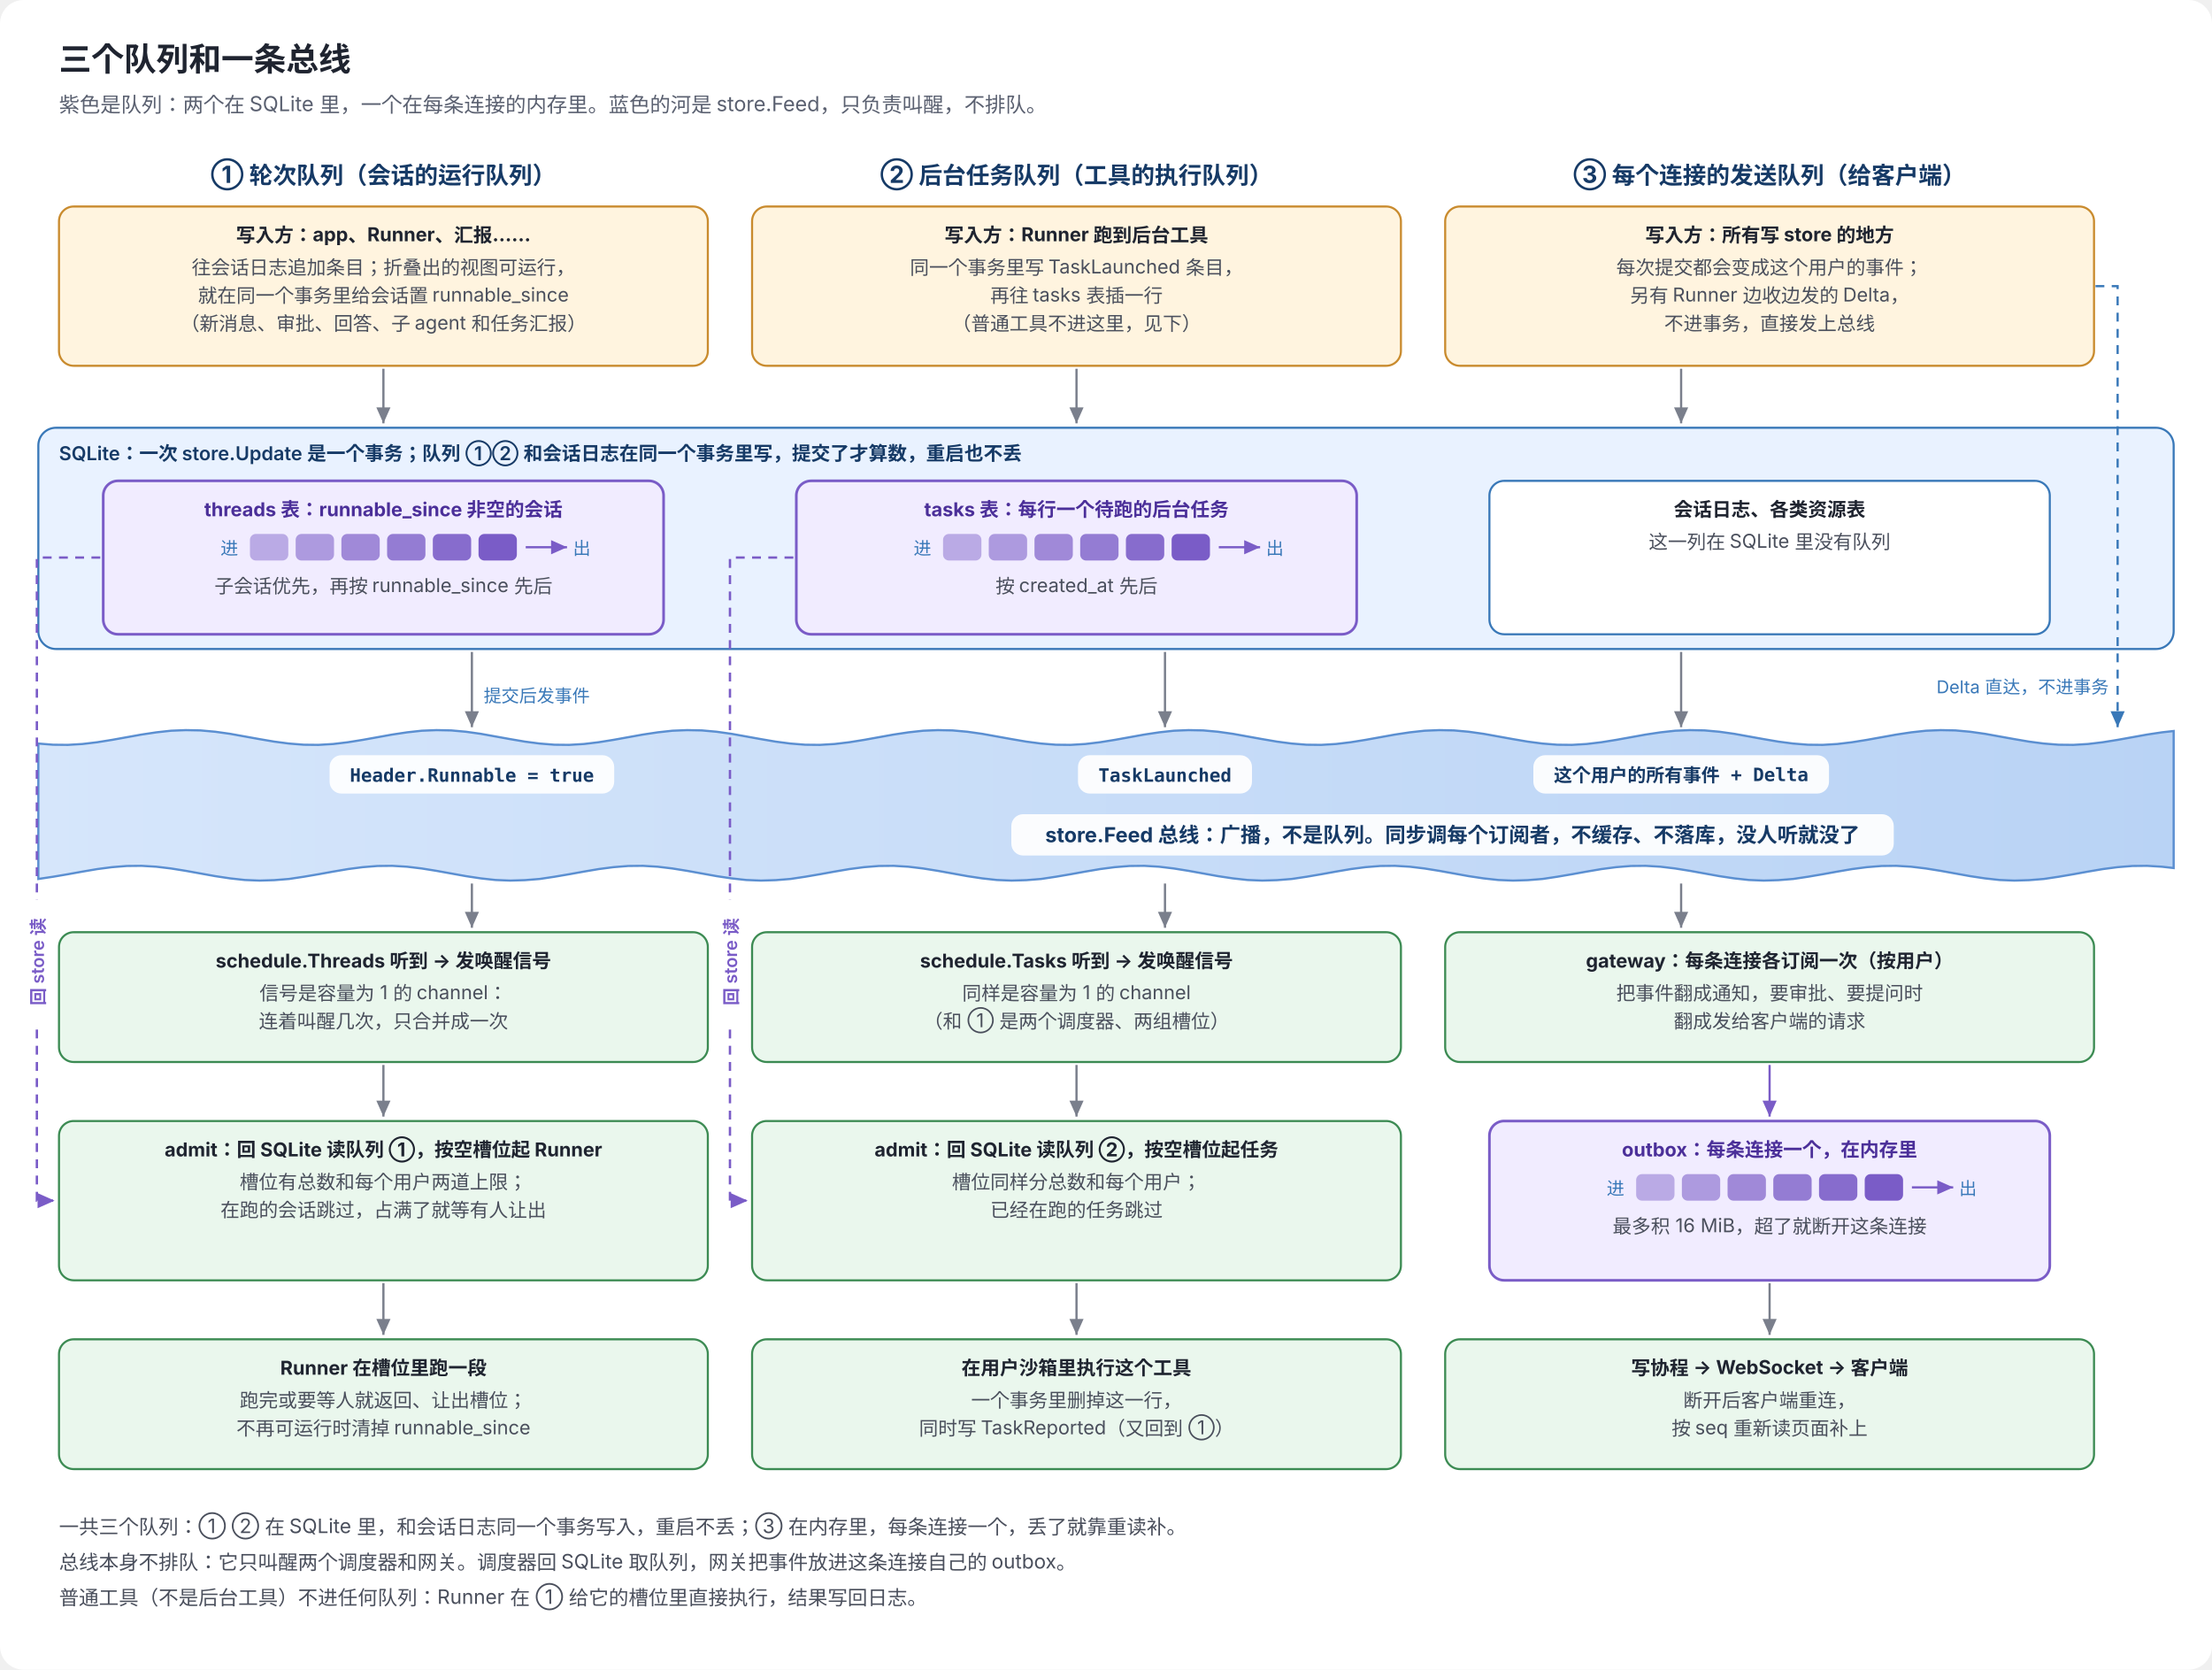
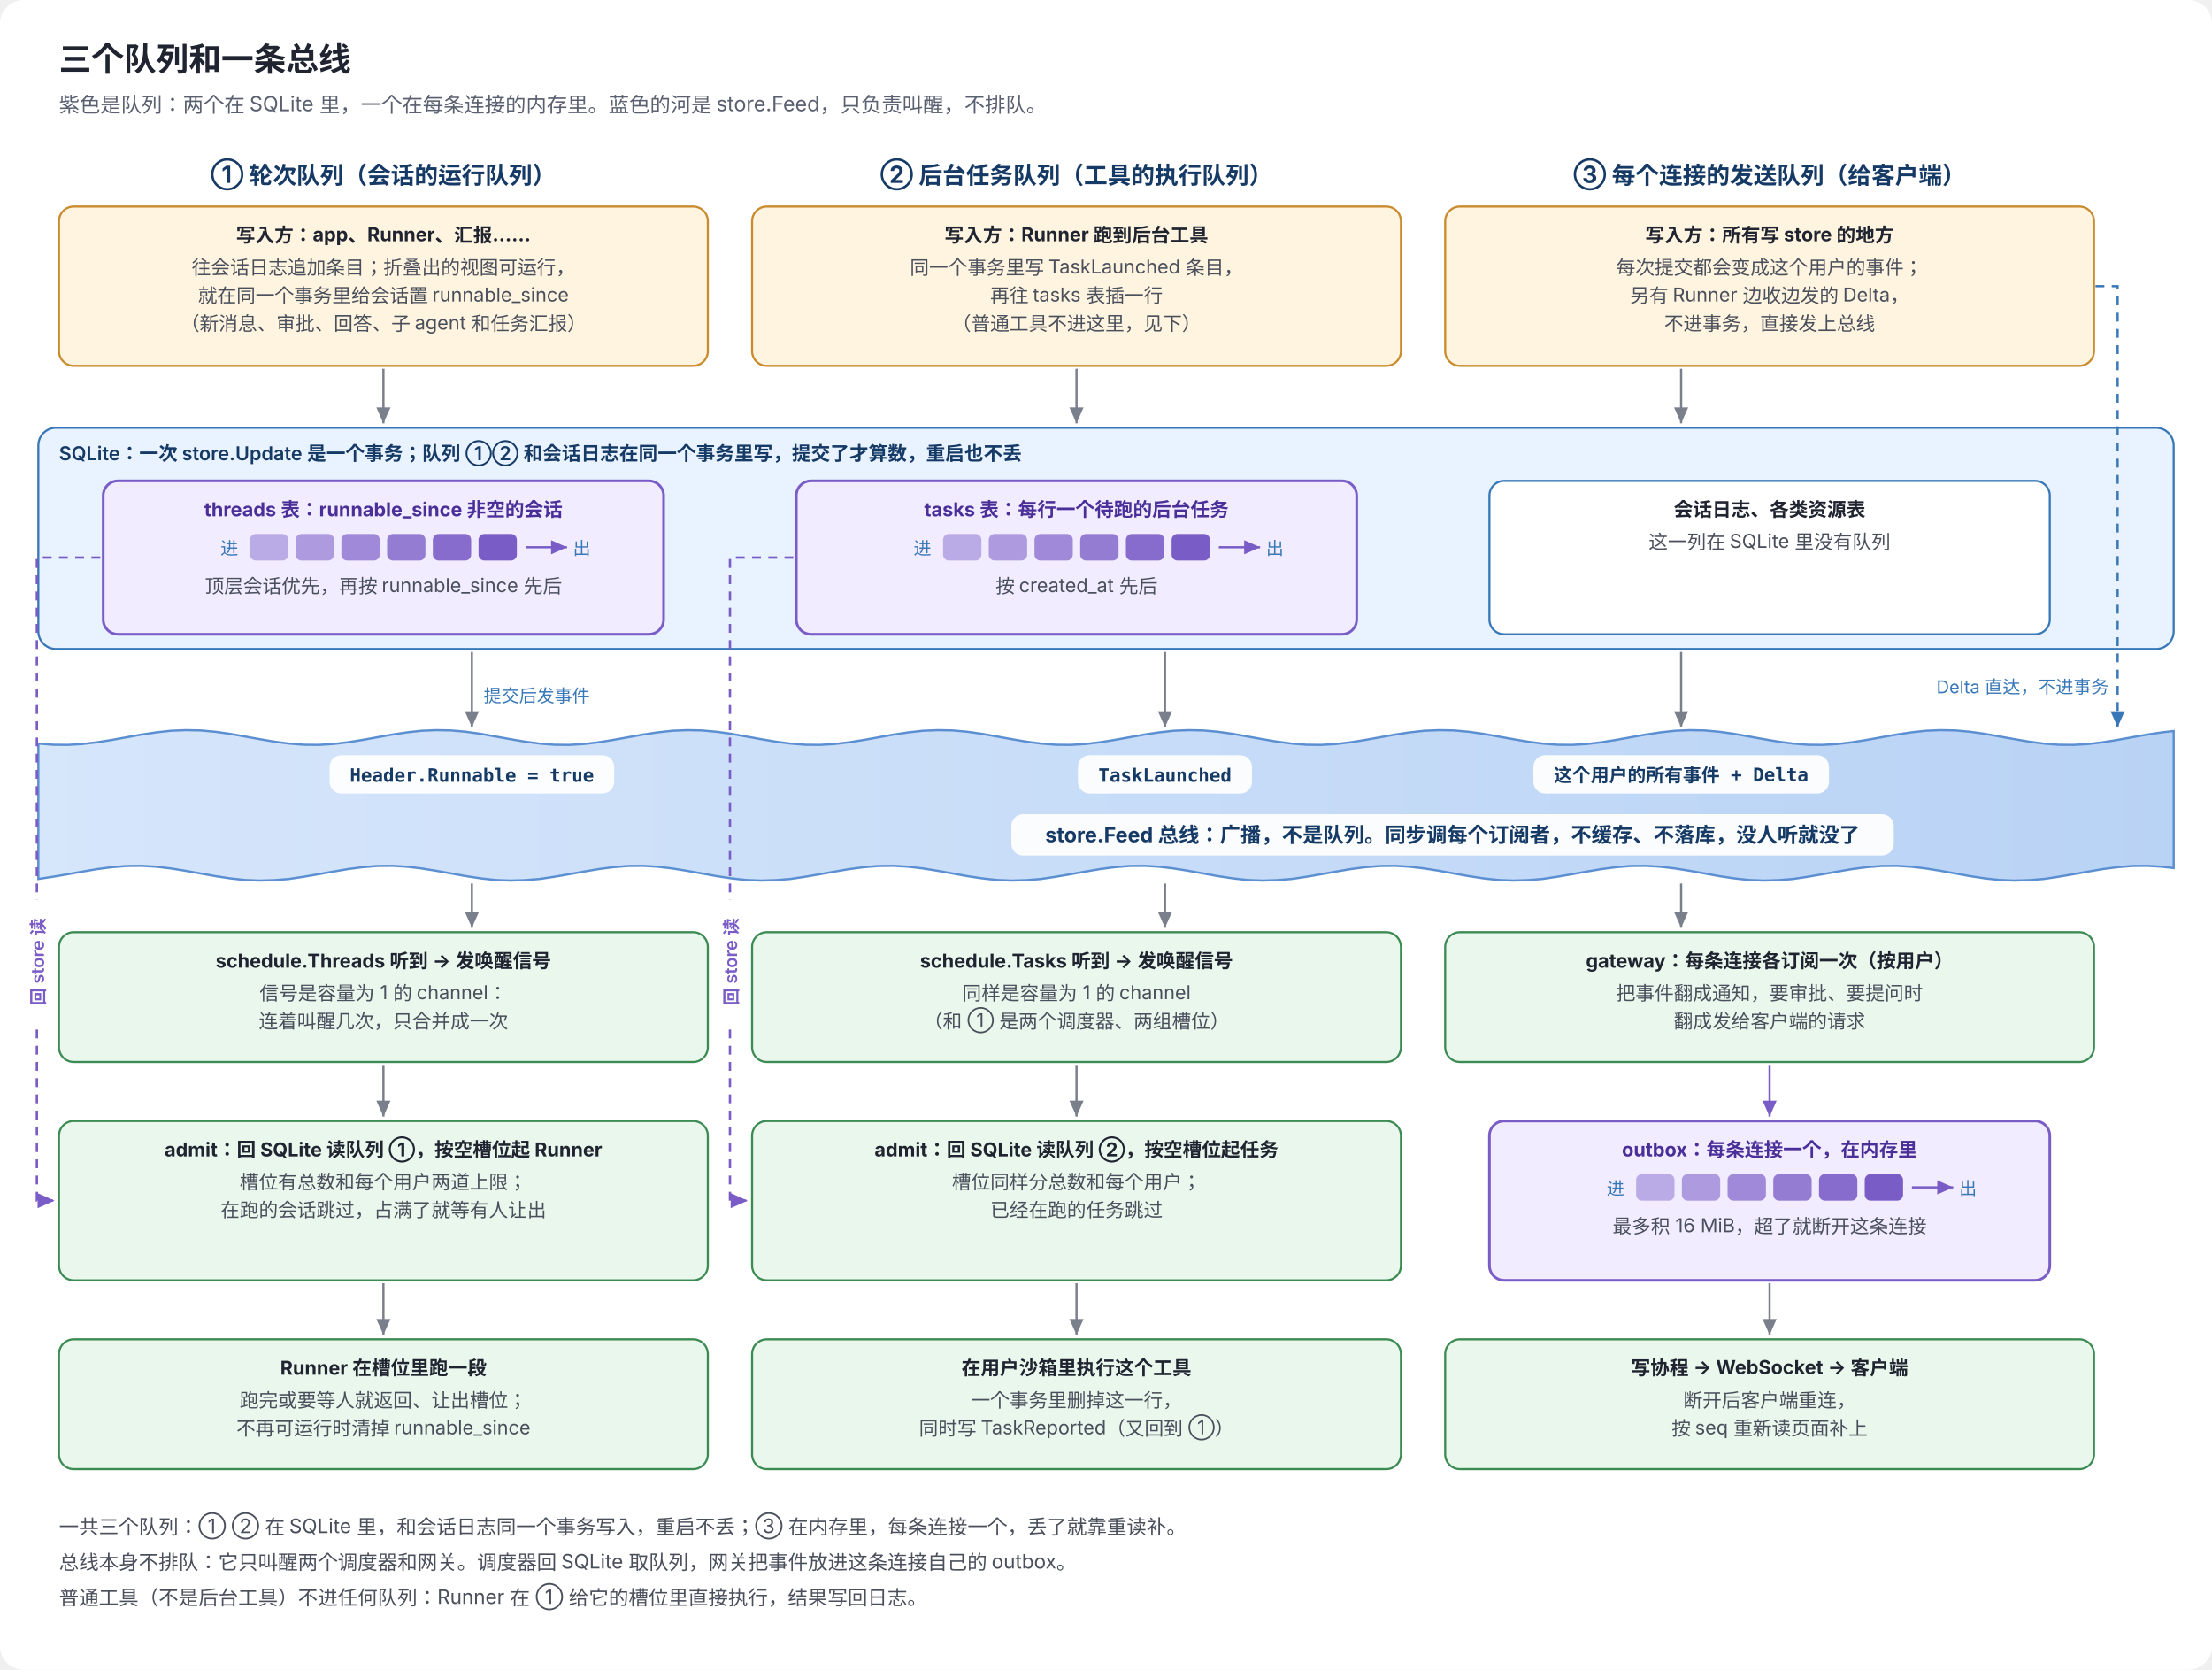
<svg xmlns="http://www.w3.org/2000/svg" viewBox="0 0 1500 1132" width="1500" height="1132">
  <defs>
    <marker id="a" viewBox="0 0 10 10" refX="9" refY="5" markerWidth="8" markerHeight="8" orient="auto">
      <path d="M0,1 L9,5 L0,9 z" fill="#7a7f8c" />
    </marker>
    <marker id="d" viewBox="0 0 10 10" refX="9" refY="5" markerWidth="8" markerHeight="8" orient="auto">
      <path d="M0,1 L9,5 L0,9 z" fill="#3978b8" />
    </marker>
    <marker id="q" viewBox="0 0 10 10" refX="9" refY="5" markerWidth="8" markerHeight="8" orient="auto">
      <path d="M0,1 L9,5 L0,9 z" fill="#7a5cc7" />
    </marker>
    <linearGradient id="river" x1="0" y1="0" x2="1" y2="0">
      <stop offset="0" stop-color="#d6e6fb" />
      <stop offset="1" stop-color="#b9d3f5" />
    </linearGradient>
  </defs>
  <style>text{font-family:-apple-system, "PingFang SC", "Helvetica Neue", "Microsoft YaHei", sans-serif;fill:#1f2430} .title{font-size:22px;font-weight:700} .sub{font-size:14px;fill:#5a6070} .head{font-size:16px;font-weight:700;fill:#163a66} .n{font-size:13px;font-weight:700} .q{font-size:13px;font-weight:700;fill:#4b2f99} .a{font-size:13px;fill:#4a4f5c} .qt{font-size:12px;font-weight:600;fill:#7a5cc7} .ev{font-family:ui-monospace, "SF Mono", Menlo, monospace;font-size:12.5px;font-weight:700;fill:#163a66} .st{font-size:13px;font-weight:600;fill:#163a66} .rv{font-size:14px;font-weight:700;fill:#163a66} .tiny{font-size:12px;fill:#3978b8} .note{font-size:13.5px;fill:#4a4f5c}</style>
  <rect width="1500" height="1132" rx="16" fill="#ffffff" />
  <text class="title" x="40" y="48">三个队列和一条总线</text>
  <text class="sub" x="40" y="76">紫色是队列：两个在 SQLite 里，一个在每条连接的内存里。蓝色的河是 store.Feed，只负责叫醒，不排队。</text>
  <text class="head" x="260.0" y="124.0" text-anchor="middle">① 轮次队列（会话的运行队列）</text>
  <text class="head" x="730.0" y="124.0" text-anchor="middle">② 后台任务队列（工具的执行队列）</text>
  <text class="head" x="1200.0" y="124.0" text-anchor="middle">③ 每个连接的发送队列（给客户端）</text>
  <rect x="40" y="140" width="440" height="108" rx="10" fill="#fff4df" stroke="#c98b2e" stroke-width="1.4" />
  <text class="n" x="260.0" y="164.0" text-anchor="middle">写入方：app、Runner、汇报……</text>
  <text class="a" x="260.0" y="186.0" text-anchor="middle">往会话日志追加条目；折叠出的视图可运行，</text>
  <text class="a" x="260.0" y="205.0" text-anchor="middle">就在同一个事务里给会话置 runnable_since</text>
  <text class="a" x="260.0" y="224.0" text-anchor="middle">（新消息、审批、回答、子 agent 和任务汇报）</text>
  <rect x="510" y="140" width="440" height="108" rx="10" fill="#fff4df" stroke="#c98b2e" stroke-width="1.4" />
  <text class="n" x="730.0" y="164.0" text-anchor="middle">写入方：Runner 跑到后台工具</text>
  <text class="a" x="730.0" y="186.0" text-anchor="middle">同一个事务里写 TaskLaunched 条目，</text>
  <text class="a" x="730.0" y="205.0" text-anchor="middle">再往 tasks 表插一行</text>
  <text class="a" x="730.0" y="224.0" text-anchor="middle">（普通工具不进这里，见下）</text>
  <rect x="980" y="140" width="440" height="108" rx="10" fill="#fff4df" stroke="#c98b2e" stroke-width="1.4" />
  <text class="n" x="1200.0" y="164.0" text-anchor="middle">写入方：所有写 store 的地方</text>
  <text class="a" x="1200.0" y="186.0" text-anchor="middle">每次提交都会变成这个用户的事件；</text>
  <text class="a" x="1200.0" y="205.0" text-anchor="middle">另有 Runner 边收边发的 Delta，</text>
  <text class="a" x="1200.0" y="224.0" text-anchor="middle">不进事务，直接发上总线</text>
  <rect x="26" y="290" width="1448" height="150" rx="12" fill="#e9f2ff" stroke="#3978b8" stroke-width="1.4" />
  <text class="st" x="40.0" y="312.0" text-anchor="start">SQLite：一次 store.Update 是一个事务；队列 ①② 和会话日志在同一个事务里写，提交了才算数，重启也不丢</text>
  <path d="M260.0,250.0 L260.0,287.0" stroke="#7a7f8c" stroke-width="1.5" fill="none" marker-end="url(#a)" />
  <path d="M730.0,250.0 L730.0,287.0" stroke="#7a7f8c" stroke-width="1.5" fill="none" marker-end="url(#a)" />
  <path d="M1140.0,250.0 L1140.0,287.0" stroke="#7a7f8c" stroke-width="1.5" fill="none" marker-end="url(#a)" />
  <rect x="70" y="326" width="380" height="104" rx="10" fill="#f1ecff" stroke="#7a5cc7" stroke-width="1.8" />
  <text class="q" x="260.0" y="350.0" text-anchor="middle">threads 表：runnable_since 非空的会话</text>
  <rect x="169.5" y="362" width="26" height="18" rx="4" fill="#7a5cc7" fill-opacity="0.46" />
  <rect x="200.5" y="362" width="26" height="18" rx="4" fill="#7a5cc7" fill-opacity="0.57" />
  <rect x="231.5" y="362" width="26" height="18" rx="4" fill="#7a5cc7" fill-opacity="0.68" />
  <rect x="262.5" y="362" width="26" height="18" rx="4" fill="#7a5cc7" fill-opacity="0.78" />
  <rect x="293.5" y="362" width="26" height="18" rx="4" fill="#7a5cc7" fill-opacity="0.89" />
  <rect x="324.5" y="362" width="26" height="18" rx="4" fill="#7a5cc7" fill-opacity="1.00" />
  <path d="M356.5,371.0 L384.5,371.0" stroke="#7a5cc7" stroke-width="1.5" fill="none" marker-end="url(#q)" />
  <text class="tiny" x="161.5" y="376.0" text-anchor="end">进</text>
  <text class="tiny" x="388.5" y="376.0" text-anchor="start">出</text>
-   <text class="a" x="260.0" y="402.0" text-anchor="middle">子会话优先，再按 runnable_since 先后</text>
+   <text class="a" x="260.0" y="402.0" text-anchor="middle">顶层会话优先，再按 runnable_since 先后</text>
  <rect x="540" y="326" width="380" height="104" rx="10" fill="#f1ecff" stroke="#7a5cc7" stroke-width="1.8" />
  <text class="q" x="730.0" y="350.0" text-anchor="middle">tasks 表：每行一个待跑的后台任务</text>
  <rect x="639.5" y="362" width="26" height="18" rx="4" fill="#7a5cc7" fill-opacity="0.46" />
  <rect x="670.5" y="362" width="26" height="18" rx="4" fill="#7a5cc7" fill-opacity="0.57" />
  <rect x="701.5" y="362" width="26" height="18" rx="4" fill="#7a5cc7" fill-opacity="0.68" />
  <rect x="732.5" y="362" width="26" height="18" rx="4" fill="#7a5cc7" fill-opacity="0.78" />
  <rect x="763.5" y="362" width="26" height="18" rx="4" fill="#7a5cc7" fill-opacity="0.89" />
  <rect x="794.5" y="362" width="26" height="18" rx="4" fill="#7a5cc7" fill-opacity="1.00" />
  <path d="M826.5,371.0 L854.5,371.0" stroke="#7a5cc7" stroke-width="1.5" fill="none" marker-end="url(#q)" />
  <text class="tiny" x="631.5" y="376.0" text-anchor="end">进</text>
  <text class="tiny" x="858.5" y="376.0" text-anchor="start">出</text>
  <text class="a" x="730.0" y="402.0" text-anchor="middle">按 created_at 先后</text>
  <rect x="1010" y="326" width="380" height="104" rx="10" fill="#ffffff" stroke="#3978b8" stroke-width="1.4" />
  <text class="n" x="1200.0" y="350.0" text-anchor="middle">会话日志、各类资源表</text>
  <text class="a" x="1200.0" y="372.0" text-anchor="middle">这一列在 SQLite 里没有队列</text>
  <path d="M26.0,504.1 L36.0,504.9 L46.0,505.0 L56.0,504.4 L66.0,503.2 L76.0,501.6 L86.0,499.8 L96.0,498.0 L106.0,496.5 L116.0,495.4 L126.0,495.0 L136.0,495.2 L146.0,496.1 L156.0,497.5 L166.0,499.3 L176.0,501.1 L186.0,502.8 L196.0,504.1 L206.0,504.9 L216.0,505.0 L226.0,504.4 L236.0,503.2 L246.0,501.6 L256.0,499.8 L266.0,498.0 L276.0,496.5 L286.0,495.4 L296.0,495.0 L306.0,495.2 L316.0,496.1 L326.0,497.5 L336.0,499.3 L346.0,501.1 L356.0,502.8 L366.0,504.1 L376.0,504.9 L386.0,505.0 L396.0,504.4 L406.0,503.2 L416.0,501.6 L426.0,499.8 L436.0,498.0 L446.0,496.5 L456.0,495.4 L466.0,495.0 L476.0,495.2 L486.0,496.1 L496.0,497.5 L506.0,499.3 L516.0,501.1 L526.0,502.8 L536.0,504.1 L546.0,504.9 L556.0,505.0 L566.0,504.4 L576.0,503.2 L586.0,501.6 L596.0,499.8 L606.0,498.0 L616.0,496.5 L626.0,495.4 L636.0,495.0 L646.0,495.2 L656.0,496.1 L666.0,497.5 L676.0,499.3 L686.0,501.1 L696.0,502.8 L706.0,504.1 L716.0,504.9 L726.0,505.0 L736.0,504.4 L746.0,503.2 L756.0,501.6 L766.0,499.8 L776.0,498.0 L786.0,496.5 L796.0,495.4 L806.0,495.0 L816.0,495.2 L826.0,496.1 L836.0,497.5 L846.0,499.3 L856.0,501.1 L866.0,502.8 L876.0,504.1 L886.0,504.9 L896.0,505.0 L906.0,504.4 L916.0,503.2 L926.0,501.6 L936.0,499.8 L946.0,498.0 L956.0,496.5 L966.0,495.4 L976.0,495.0 L986.0,495.2 L996.0,496.1 L1006.0,497.5 L1016.0,499.3 L1026.0,501.1 L1036.0,502.8 L1046.0,504.1 L1056.0,504.9 L1066.0,505.0 L1076.0,504.4 L1086.0,503.2 L1096.0,501.6 L1106.0,499.8 L1116.0,498.0 L1126.0,496.5 L1136.0,495.4 L1146.0,495.0 L1156.0,495.2 L1166.0,496.1 L1176.0,497.5 L1186.0,499.3 L1196.0,501.1 L1206.0,502.8 L1216.0,504.1 L1226.0,504.9 L1236.0,505.0 L1246.0,504.4 L1256.0,503.2 L1266.0,501.6 L1276.0,499.8 L1286.0,498.0 L1296.0,496.5 L1306.0,495.4 L1316.0,495.0 L1326.0,495.2 L1336.0,496.1 L1346.0,497.5 L1356.0,499.3 L1366.0,501.1 L1376.0,502.8 L1386.0,504.1 L1396.0,504.9 L1406.0,505.0 L1416.0,504.4 L1426.0,503.2 L1436.0,501.6 L1446.0,499.8 L1456.0,498.0 L1466.0,496.5 L1474.0,495.6 L1474.0,588.5 L1466.0,587.6 L1456.0,587.0 L1446.0,587.1 L1436.0,587.9 L1426.0,589.2 L1416.0,590.9 L1406.0,592.7 L1396.0,594.4 L1386.0,595.9 L1376.0,596.7 L1366.0,597.0 L1356.0,596.6 L1346.0,595.5 L1336.0,594.0 L1326.0,592.2 L1316.0,590.4 L1306.0,588.8 L1296.0,587.6 L1286.0,587.0 L1276.0,587.1 L1266.0,587.9 L1256.0,589.2 L1246.0,590.9 L1236.0,592.7 L1226.0,594.4 L1216.0,595.9 L1206.0,596.7 L1196.0,597.0 L1186.0,596.6 L1176.0,595.5 L1166.0,594.0 L1156.0,592.2 L1146.0,590.4 L1136.0,588.8 L1126.0,587.6 L1116.0,587.0 L1106.0,587.1 L1096.0,587.9 L1086.0,589.2 L1076.0,590.9 L1066.0,592.7 L1056.0,594.4 L1046.0,595.9 L1036.0,596.7 L1026.0,597.0 L1016.0,596.6 L1006.0,595.5 L996.0,594.0 L986.0,592.2 L976.0,590.4 L966.0,588.8 L956.0,587.6 L946.0,587.0 L936.0,587.1 L926.0,587.9 L916.0,589.2 L906.0,590.9 L896.0,592.7 L886.0,594.4 L876.0,595.9 L866.0,596.7 L856.0,597.0 L846.0,596.6 L836.0,595.5 L826.0,594.0 L816.0,592.2 L806.0,590.4 L796.0,588.8 L786.0,587.6 L776.0,587.0 L766.0,587.1 L756.0,587.9 L746.0,589.2 L736.0,590.9 L726.0,592.7 L716.0,594.4 L706.0,595.9 L696.0,596.7 L686.0,597.0 L676.0,596.6 L666.0,595.5 L656.0,594.0 L646.0,592.2 L636.0,590.4 L626.0,588.8 L616.0,587.6 L606.0,587.0 L596.0,587.1 L586.0,587.9 L576.0,589.2 L566.0,590.9 L556.0,592.7 L546.0,594.4 L536.0,595.9 L526.0,596.7 L516.0,597.0 L506.0,596.6 L496.0,595.5 L486.0,594.0 L476.0,592.2 L466.0,590.4 L456.0,588.8 L446.0,587.6 L436.0,587.0 L426.0,587.1 L416.0,587.9 L406.0,589.2 L396.0,590.9 L386.0,592.7 L376.0,594.4 L366.0,595.9 L356.0,596.7 L346.0,597.0 L336.0,596.6 L326.0,595.5 L316.0,594.0 L306.0,592.2 L296.0,590.4 L286.0,588.8 L276.0,587.6 L266.0,587.0 L256.0,587.1 L246.0,587.9 L236.0,589.2 L226.0,590.9 L216.0,592.7 L206.0,594.4 L196.0,595.9 L186.0,596.7 L176.0,597.0 L166.0,596.6 L156.0,595.5 L146.0,594.0 L136.0,592.2 L126.0,590.4 L116.0,588.8 L106.0,587.6 L96.0,587.0 L86.0,587.1 L76.0,587.9 L66.0,589.2 L56.0,590.9 L46.0,592.7 L36.0,594.4 L26.0,595.9 Z" fill="url(#river)" stroke="#5b8fd1" stroke-width="1.5" />
  <path d="M320.0,442.0 L320.0,493.0" stroke="#7a7f8c" stroke-width="1.5" fill="none" marker-end="url(#a)" />
  <path d="M790.0,442.0 L790.0,493.0" stroke="#7a7f8c" stroke-width="1.5" fill="none" marker-end="url(#a)" />
  <path d="M1140.0,442.0 L1140.0,493.0" stroke="#7a7f8c" stroke-width="1.5" fill="none" marker-end="url(#a)" />
  <text class="tiny" x="328.0" y="476.0" text-anchor="start">提交后发事件</text>
  <path d="M1421,194.0 L1436,194.0 L1436,493" stroke="#3978b8" stroke-width="1.5" fill="none" stroke-dasharray="6 5" marker-end="url(#d)" />
  <text class="tiny" x="1430.0" y="470.0" text-anchor="end">Delta 直达，不进事务</text>
  <rect x="223.5" y="512" width="193.0" height="26" rx="8" fill="#ffffff" fill-opacity=".92" />
  <text class="ev" x="320.0" y="530.0" text-anchor="middle">Header.Runnable = true</text>
  <rect x="731.0" y="512" width="118.0" height="26" rx="8" fill="#ffffff" fill-opacity=".92" />
  <text class="ev" x="790.0" y="530.0" text-anchor="middle">TaskLaunched</text>
  <rect x="1039.8" y="512" width="200.5" height="26" rx="8" fill="#ffffff" fill-opacity=".92" />
  <text class="ev" x="1140.0" y="530.0" text-anchor="middle">这个用户的所有事件 + Delta</text>
  <rect x="685.8" y="552" width="598.4" height="28" rx="8" fill="#ffffff" fill-opacity=".92" />
  <text class="rv" x="985.0" y="571.0" text-anchor="middle">store.Feed 总线：广播，不是队列。同步调每个订阅者，不缓存、不落库，没人听就没了</text>
  <rect x="40" y="632" width="440" height="88" rx="10" fill="#eaf7ed" stroke="#3c8b53" stroke-width="1.4" />
  <text class="n" x="260.0" y="656.0" text-anchor="middle">schedule.Threads 听到 → 发唤醒信号</text>
  <text class="a" x="260.0" y="678.0" text-anchor="middle">信号是容量为 1 的 channel：</text>
  <text class="a" x="260.0" y="697.0" text-anchor="middle">连着叫醒几次，只合并成一次</text>
  <rect x="510" y="632" width="440" height="88" rx="10" fill="#eaf7ed" stroke="#3c8b53" stroke-width="1.4" />
  <text class="n" x="730.0" y="656.0" text-anchor="middle">schedule.Tasks 听到 → 发唤醒信号</text>
  <text class="a" x="730.0" y="678.0" text-anchor="middle">同样是容量为 1 的 channel</text>
  <text class="a" x="730.0" y="697.0" text-anchor="middle">（和 ① 是两个调度器、两组槽位）</text>
  <rect x="980" y="632" width="440" height="88" rx="10" fill="#eaf7ed" stroke="#3c8b53" stroke-width="1.4" />
  <text class="n" x="1200.0" y="656.0" text-anchor="middle">gateway：每条连接各订阅一次（按用户）</text>
  <text class="a" x="1200.0" y="678.0" text-anchor="middle">把事件翻成通知，要审批、要提问时</text>
  <text class="a" x="1200.0" y="697.0" text-anchor="middle">翻成发给客户端的请求</text>
  <path d="M320.0,599.0 L320.0,629.0" stroke="#7a7f8c" stroke-width="1.5" fill="none" marker-end="url(#a)" />
  <path d="M790.0,599.0 L790.0,629.0" stroke="#7a7f8c" stroke-width="1.5" fill="none" marker-end="url(#a)" />
  <path d="M1140.0,599.0 L1140.0,629.0" stroke="#7a7f8c" stroke-width="1.5" fill="none" marker-end="url(#a)" />
  <rect x="40" y="760" width="440" height="108" rx="10" fill="#eaf7ed" stroke="#3c8b53" stroke-width="1.4" />
  <text class="n" x="260.0" y="784.0" text-anchor="middle">admit：回 SQLite 读队列 ①，按空槽位起 Runner</text>
  <text class="a" x="260.0" y="806.0" text-anchor="middle">槽位有总数和每个用户两道上限；</text>
  <text class="a" x="260.0" y="825.0" text-anchor="middle">在跑的会话跳过，占满了就等有人让出</text>
  <rect x="510" y="760" width="440" height="108" rx="10" fill="#eaf7ed" stroke="#3c8b53" stroke-width="1.4" />
  <text class="n" x="730.0" y="784.0" text-anchor="middle">admit：回 SQLite 读队列 ②，按空槽位起任务</text>
  <text class="a" x="730.0" y="806.0" text-anchor="middle">槽位同样分总数和每个用户；</text>
  <text class="a" x="730.0" y="825.0" text-anchor="middle">已经在跑的任务跳过</text>
  <rect x="1010" y="760" width="380" height="108" rx="10" fill="#f1ecff" stroke="#7a5cc7" stroke-width="1.8" />
  <text class="q" x="1200.0" y="784.0" text-anchor="middle">outbox：每条连接一个，在内存里</text>
  <rect x="1109.5" y="796" width="26" height="18" rx="4" fill="#7a5cc7" fill-opacity="0.46" />
  <rect x="1140.5" y="796" width="26" height="18" rx="4" fill="#7a5cc7" fill-opacity="0.57" />
  <rect x="1171.5" y="796" width="26" height="18" rx="4" fill="#7a5cc7" fill-opacity="0.68" />
  <rect x="1202.5" y="796" width="26" height="18" rx="4" fill="#7a5cc7" fill-opacity="0.78" />
  <rect x="1233.5" y="796" width="26" height="18" rx="4" fill="#7a5cc7" fill-opacity="0.89" />
  <rect x="1264.5" y="796" width="26" height="18" rx="4" fill="#7a5cc7" fill-opacity="1.00" />
  <path d="M1296.5,805.0 L1324.5,805.0" stroke="#7a5cc7" stroke-width="1.5" fill="none" marker-end="url(#q)" />
  <text class="tiny" x="1101.5" y="810.0" text-anchor="end">进</text>
  <text class="tiny" x="1328.5" y="810.0" text-anchor="start">出</text>
  <text class="a" x="1200.0" y="836.0" text-anchor="middle">最多积 16 MiB，超了就断开这条连接</text>
  <path d="M260.0,722.0 L260.0,757.0" stroke="#7a7f8c" stroke-width="1.5" fill="none" marker-end="url(#a)" />
  <path d="M730.0,722.0 L730.0,757.0" stroke="#7a7f8c" stroke-width="1.5" fill="none" marker-end="url(#a)" />
  <path d="M1200.0,722.0 L1200.0,757.0" stroke="#7a5cc7" stroke-width="1.5" fill="none" marker-end="url(#q)" />
  <path d="M68,378.0 L25,378.0 L25,814.0 L37,814.0" stroke="#7a5cc7" stroke-width="1.6" fill="none" stroke-dasharray="6 5" marker-end="url(#q)" />
  <rect x="15" y="610" width="20" height="84" rx="4" fill="#ffffff" />
  <text class="qt" x="25" y="652" text-anchor="middle" dominant-baseline="central" transform="rotate(-90 25 652)">回 store 读</text>
  <path d="M538,378.0 L495,378.0 L495,814.0 L507,814.0" stroke="#7a5cc7" stroke-width="1.6" fill="none" stroke-dasharray="6 5" marker-end="url(#q)" />
  <rect x="485" y="610" width="20" height="84" rx="4" fill="#ffffff" />
  <text class="qt" x="495" y="652" text-anchor="middle" dominant-baseline="central" transform="rotate(-90 495 652)">回 store 读</text>
  <rect x="40" y="908" width="440" height="88" rx="10" fill="#eaf7ed" stroke="#3c8b53" stroke-width="1.4" />
  <text class="n" x="260.0" y="932.0" text-anchor="middle">Runner 在槽位里跑一段</text>
  <text class="a" x="260.0" y="954.0" text-anchor="middle">跑完或要等人就返回、让出槽位；</text>
  <text class="a" x="260.0" y="973.0" text-anchor="middle">不再可运行时清掉 runnable_since</text>
  <rect x="510" y="908" width="440" height="88" rx="10" fill="#eaf7ed" stroke="#3c8b53" stroke-width="1.4" />
  <text class="n" x="730.0" y="932.0" text-anchor="middle">在用户沙箱里执行这个工具</text>
  <text class="a" x="730.0" y="954.0" text-anchor="middle">一个事务里删掉这一行，</text>
  <text class="a" x="730.0" y="973.0" text-anchor="middle">同时写 TaskReported（又回到 ①）</text>
  <rect x="980" y="908" width="440" height="88" rx="10" fill="#eaf7ed" stroke="#3c8b53" stroke-width="1.4" />
  <text class="n" x="1200.0" y="932.0" text-anchor="middle">写协程 → WebSocket → 客户端</text>
  <text class="a" x="1200.0" y="954.0" text-anchor="middle">断开后客户端重连，</text>
  <text class="a" x="1200.0" y="973.0" text-anchor="middle">按 seq 重新读页面补上</text>
  <path d="M260.0,870.0 L260.0,905.0" stroke="#7a7f8c" stroke-width="1.5" fill="none" marker-end="url(#a)" />
  <path d="M730.0,870.0 L730.0,905.0" stroke="#7a7f8c" stroke-width="1.5" fill="none" marker-end="url(#a)" />
  <path d="M1200.0,870.0 L1200.0,905.0" stroke="#7a7f8c" stroke-width="1.5" fill="none" marker-end="url(#a)" />
  <text class="note" x="40.0" y="1040.0" text-anchor="start">一共三个队列：① ② 在 SQLite 里，和会话日志同一个事务写入，重启不丢；③ 在内存里，每条连接一个，丢了就靠重读补。</text>
  <text class="note" x="40.0" y="1064.0" text-anchor="start">总线本身不排队：它只叫醒两个调度器和网关。调度器回 SQLite 取队列，网关把事件放进这条连接自己的 outbox。</text>
  <text class="note" x="40.0" y="1088.0" text-anchor="start">普通工具（不是后台工具）不进任何队列：Runner 在 ① 给它的槽位里直接执行，结果写回日志。</text>
</svg>
